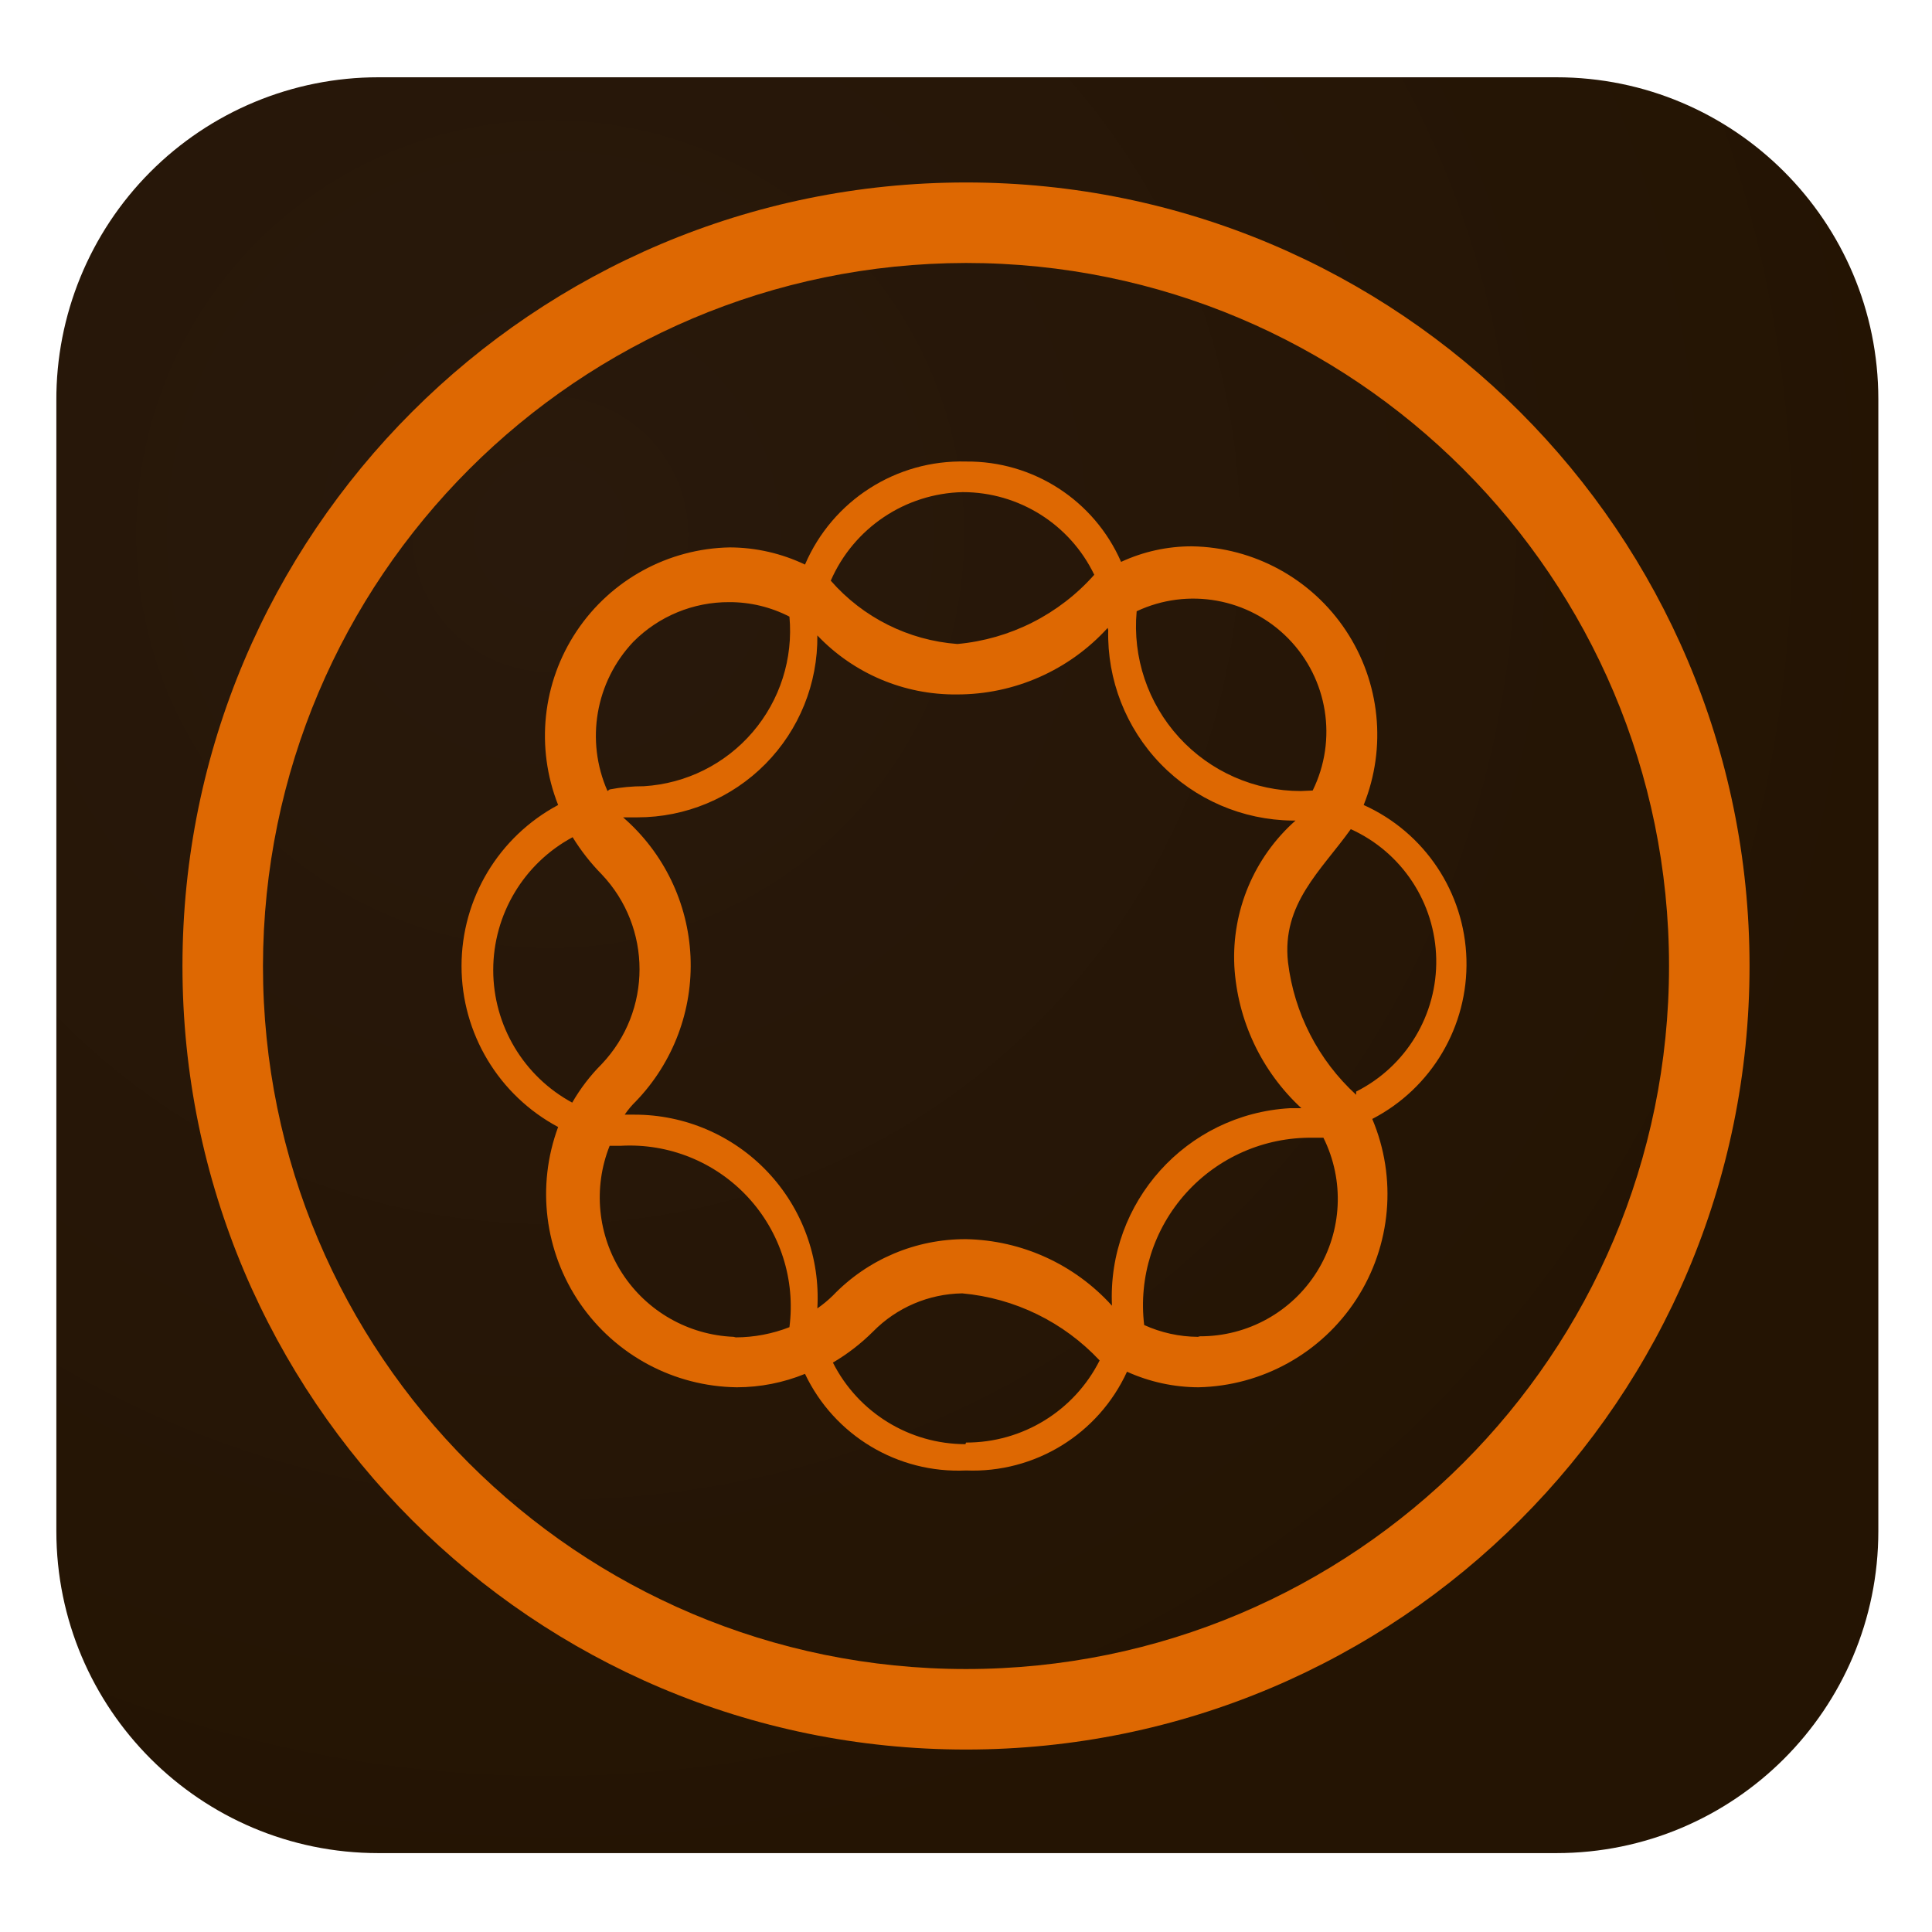
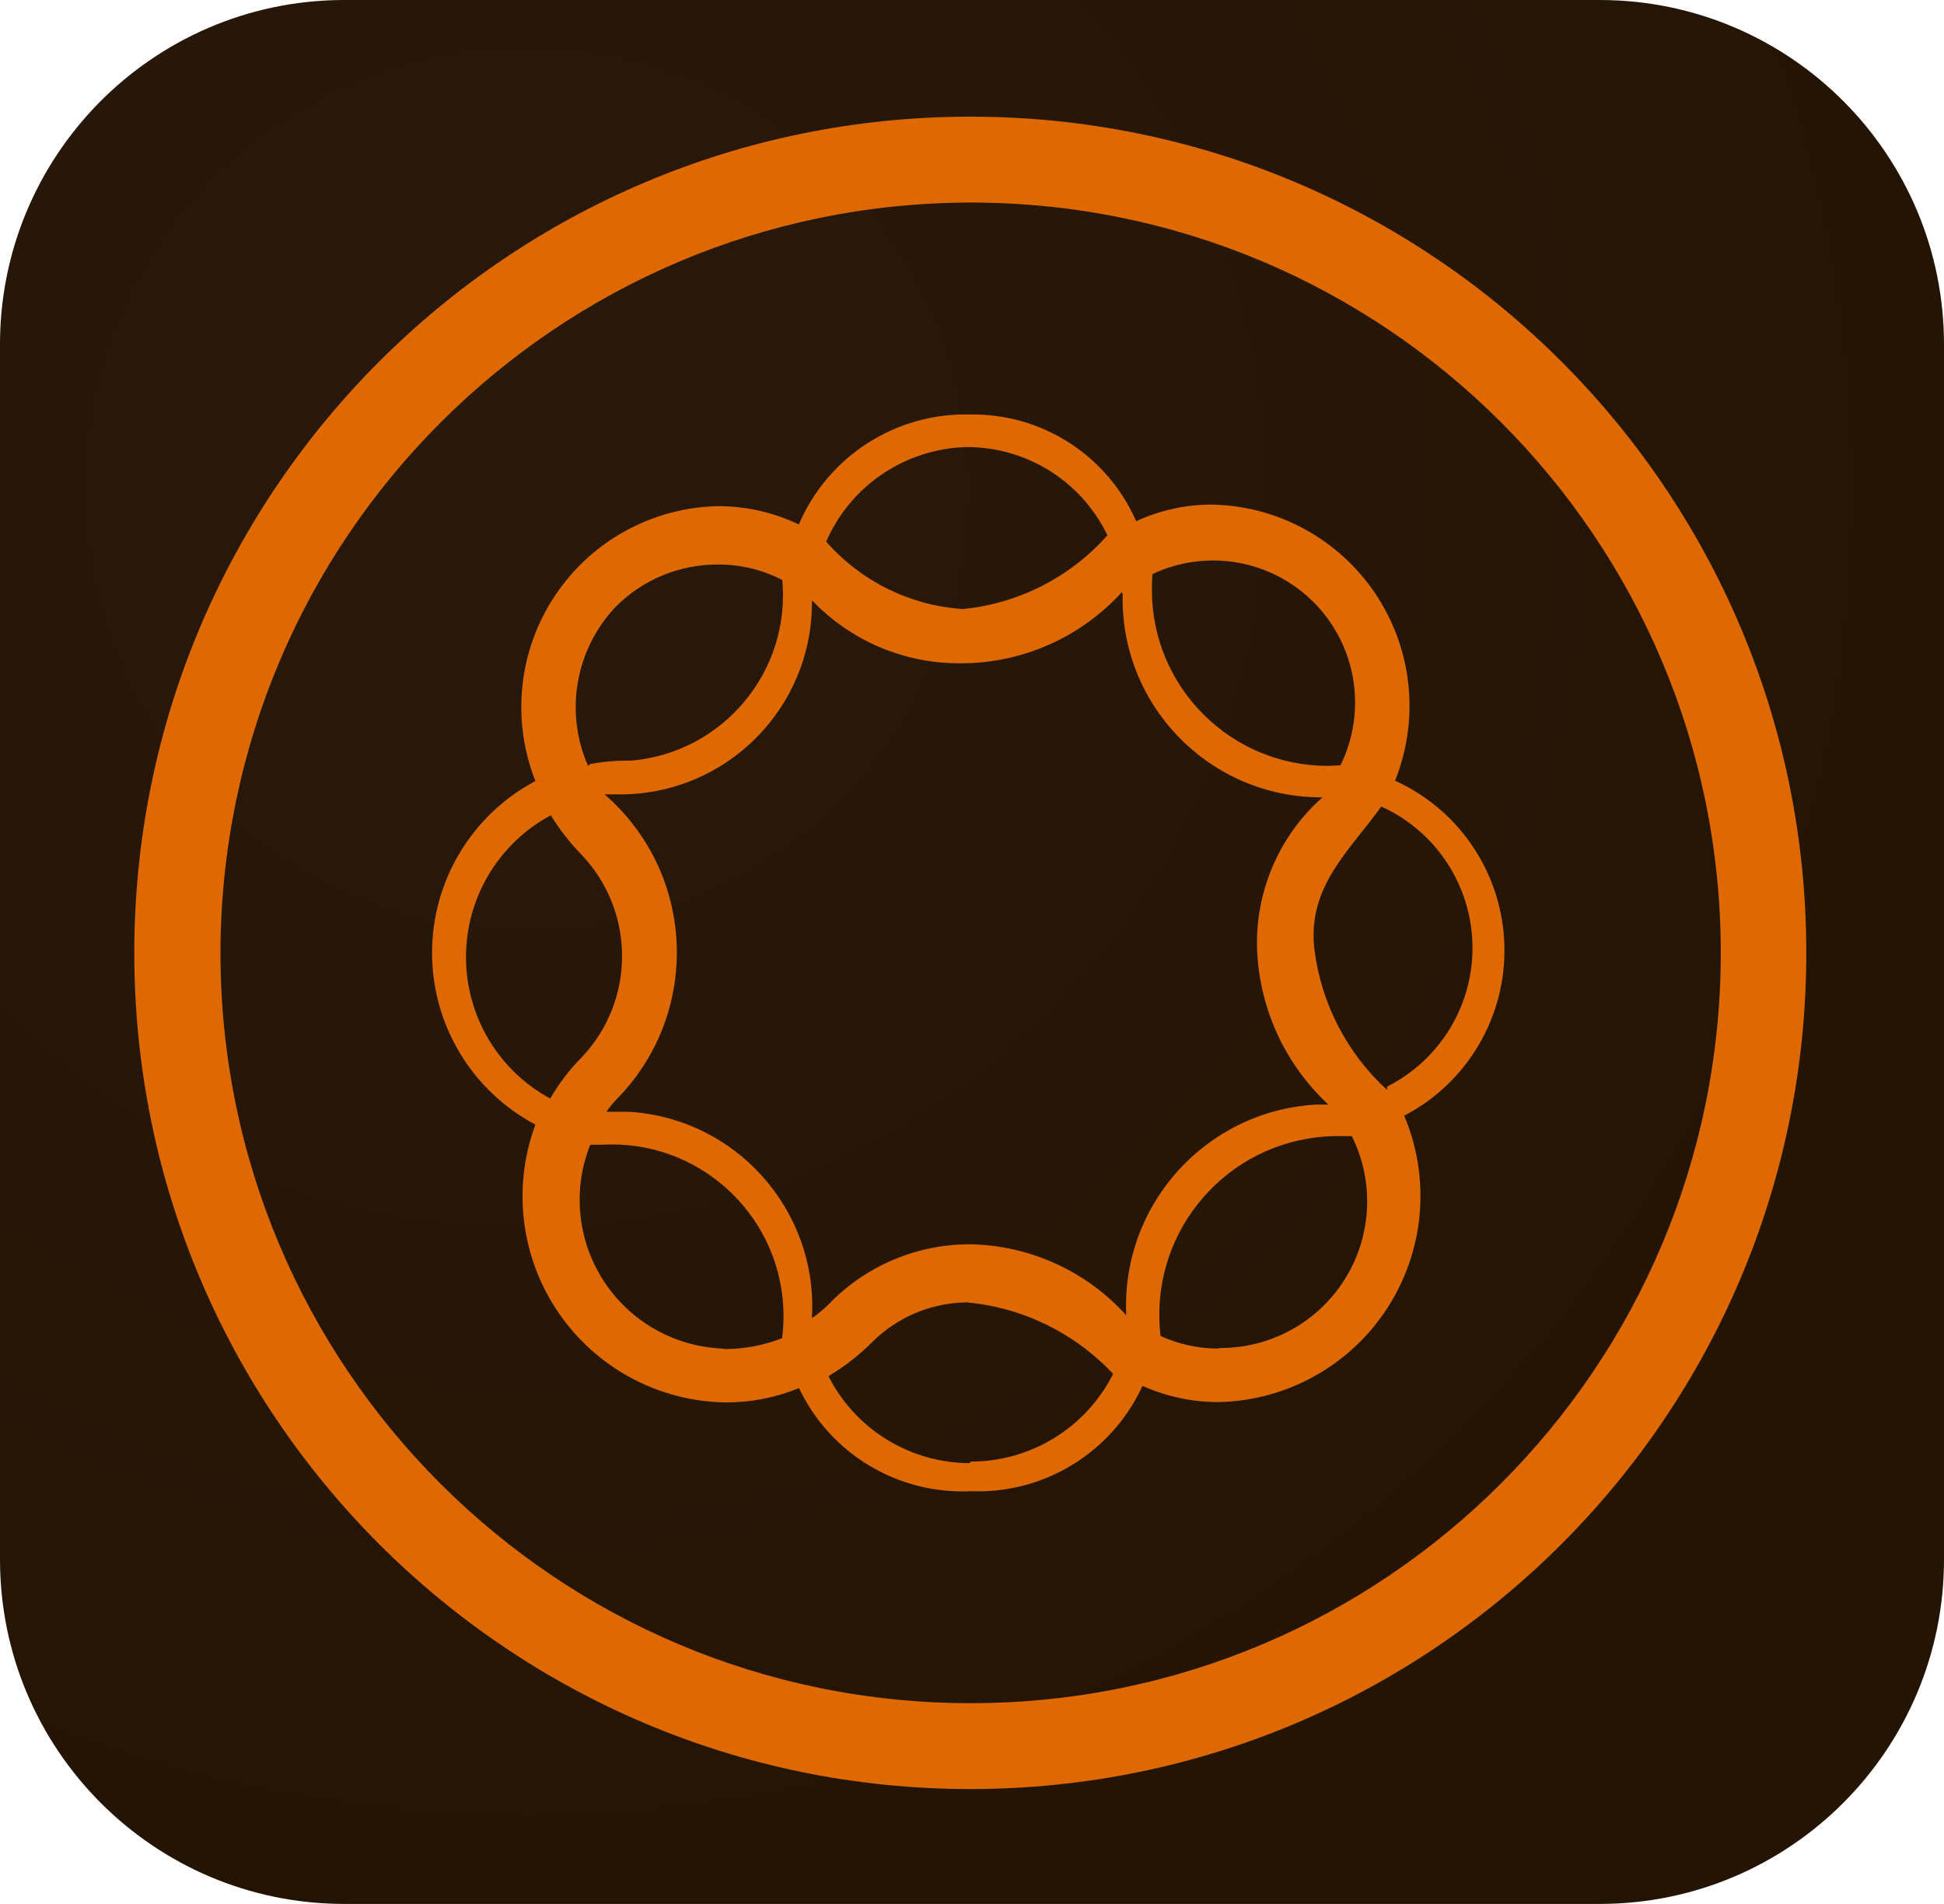
- <svg xmlns="http://www.w3.org/2000/svg" viewBox="0 0 36 36">
+ <svg xmlns="http://www.w3.org/2000/svg" viewBox="0 0 240 235">
  <defs>
    <style>.a{fill:url(#a);}.b{fill:#de6802;}</style>
-     <radialGradient id="a" cx="10.25" cy="9.95" r="25.72" gradientUnits="userSpaceOnUse">
+     <radialGradient id="a" cx="341.04" cy="-13.7" r="181.82" gradientTransform="matrix(1, 0, 0, -1, -276, 46.67)" gradientUnits="userSpaceOnUse">
      <stop offset="0" stop-color="#29190c" />
      <stop offset="1" stop-color="#241403" />
    </radialGradient>
  </defs>
-   <path class="a" d="M7.05,1.44H29a6,6,0,0,1,6,6V28.53a6,6,0,0,1-6,6H7.05a6,6,0,0,1-6-6V7.47A6,6,0,0,1,7.05,1.44Z" />
-   <path class="b" d="M18,4.9A13.1,13.1,0,1,1,4.9,18,13.12,13.12,0,0,1,18,4.9m0-1.5A14.6,14.6,0,1,0,32.6,18,14.6,14.6,0,0,0,18,3.4Z" />
-   <path class="b" d="M18,8.6a3.17,3.17,0,0,0-3,1.92,3.28,3.28,0,0,0-1.4-.32A3.51,3.51,0,0,0,10.4,15a3.4,3.4,0,0,0,0,6,3.6,3.6,0,0,0,3.33,4.85A3.37,3.37,0,0,0,15,25.6a3.16,3.16,0,0,0,3,1.8,3.16,3.16,0,0,0,3-1.84,3.26,3.26,0,0,0,1.33.29,3.6,3.6,0,0,0,3.24-5A3.25,3.25,0,0,0,25.41,15a3.51,3.51,0,0,0-3.2-4.82,3.12,3.12,0,0,0-1.32.29A3.12,3.12,0,0,0,18,8.6ZM17.84,12a3.48,3.48,0,0,1-2.36-1.18,2.75,2.75,0,0,1,2.46-1.65,2.72,2.72,0,0,1,2.45,1.54A3.88,3.88,0,0,1,17.84,12Zm6.4,2.74a3.07,3.07,0,0,1-3.06-3.35,2.48,2.48,0,0,1,3.28,3.34Zm-12.92,0a2.55,2.55,0,0,1,.48-2.78,2.5,2.5,0,0,1,1.79-.74,2.43,2.43,0,0,1,1.12.27A2.9,2.9,0,0,1,12,14.65h0a3.39,3.39,0,0,0-.64.06Zm9.33-3a3.47,3.47,0,0,0,3.43,3.55h.06A3.4,3.4,0,0,0,23,18a3.91,3.91,0,0,0,1.25,2.65h-.22a3.52,3.52,0,0,0-3.31,3.68A3.76,3.76,0,0,0,18,23.09a3.42,3.42,0,0,0-2.48,1.05h0a2.17,2.17,0,0,1-.29.24,3.41,3.41,0,0,0-3.41-3.61h-.18a1.64,1.64,0,0,1,.21-.25h0a3.65,3.65,0,0,0-.24-5.29l.27,0h0a3.35,3.35,0,0,0,3.35-3.39,3.54,3.54,0,0,0,2.6,1.1,3.79,3.79,0,0,0,2.81-1.24Zm4.62,8.66A4,4,0,0,1,24,17.93c-.12-1.09.62-1.71,1.17-2.48a2.71,2.71,0,0,1,.1,4.89Zm-14.6.15a2.81,2.81,0,0,1,0-4.95,3.9,3.9,0,0,0,.54.69,2.57,2.57,0,0,1,0,3.54h0a3.44,3.44,0,0,0-.55.72Zm11.65,4.36a2.46,2.46,0,0,1-1-.22,3.12,3.12,0,0,1,3.14-3.49h.2a2.56,2.56,0,0,1-2.3,3.7Zm-8.65,0a2.6,2.6,0,0,1-2.31-3.56h.21a3,3,0,0,1,3.14,3.38,2.77,2.77,0,0,1-1,.19Zm4.32,2a2.77,2.77,0,0,1-2.47-1.52,3.77,3.77,0,0,0,.75-.58h0a2.38,2.38,0,0,1,1.66-.71,4,4,0,0,1,2.56,1.25A2.78,2.78,0,0,1,18,26.88Z" />
+   <path class="a" d="M42.42,0H197.58A42.52,42.52,0,0,1,240,42.61V192.39A42.52,42.52,0,0,1,197.58,235H42.42A42.52,42.52,0,0,1,0,192.39V42.82A42.52,42.52,0,0,1,42.2,0Z" />
+   <path class="b" d="M119.82,25a92.61,92.61,0,1,1-92.6,92.61h0A92.74,92.74,0,0,1,119.82,25m0-10.6A103.21,103.21,0,1,0,223,117.61h0A103.2,103.2,0,0,0,119.82,14.4Z" />
+   <path class="b" d="M119.82,51.16a22.38,22.38,0,0,0-21.2,13.57,23.13,23.13,0,0,0-9.9-2.26A24.8,24.8,0,0,0,66.1,96.4a24,24,0,0,0,0,42.41A25.44,25.44,0,0,0,89.64,173.1a23.64,23.64,0,0,0,9-1.77,22.34,22.34,0,0,0,21.2,12.73,22.36,22.36,0,0,0,21.21-13,23,23,0,0,0,9.4,2,25.45,25.45,0,0,0,22.91-35.35,23,23,0,0,0-1.13-41.35,24.84,24.84,0,0,0-22.63-34.08,22.29,22.29,0,0,0-9.33,2.05A22,22,0,0,0,119.82,51.16Zm-1.13,24A24.59,24.59,0,0,1,102,66.85,19.45,19.45,0,0,1,119.4,55.18a19.25,19.25,0,0,1,17.32,10.89A27.42,27.42,0,0,1,118.69,75.19Zm45.25,19.37a21.71,21.71,0,0,1-21.73-21.68c0-.67,0-1.34.09-2a17.53,17.53,0,0,1,23.19,23.61Zm-91.34,0A18,18,0,0,1,76,74.91a17.66,17.66,0,0,1,12.66-5.23,17.08,17.08,0,0,1,7.92,1.91A20.51,20.51,0,0,1,78,93.88l-.62,0h0a23.81,23.81,0,0,0-4.53.43Zm66-21.21a24.52,24.52,0,0,0,23.95,25.09h.72a24,24,0,0,0-8.06,19.16A27.62,27.62,0,0,0,164,136.34h-1.56a24.89,24.89,0,0,0-23.4,26,26.58,26.58,0,0,0-19.23-8.76A24.15,24.15,0,0,0,102.29,161h0a16,16,0,0,1-2.05,1.7,24.11,24.11,0,0,0-22.65-25.48c-.48,0-1,0-1.45,0H74.86a12,12,0,0,1,1.49-1.77h0a25.8,25.8,0,0,0-.7-36.48c-.32-.32-.66-.62-1-.92h1.91a23.67,23.67,0,0,0,23.68-23.68v-.28a25.07,25.07,0,0,0,18.38,7.78,26.84,26.84,0,0,0,19.87-8.77Zm32.66,61.22a28.22,28.22,0,0,1-9-17.46c-.85-7.7,4.38-12.09,8.27-17.53a19.16,19.16,0,0,1,.71,34.57ZM68,135.63a19.86,19.86,0,0,1,0-35,27.63,27.63,0,0,0,3.81,4.88,18.16,18.16,0,0,1,0,25h0a24.32,24.32,0,0,0-3.88,5.09Zm82.35,30.82a17.25,17.25,0,0,1-7.07-1.55,22.06,22.06,0,0,1,19.29-24.52,21.74,21.74,0,0,1,2.91-.15h1.41a18.09,18.09,0,0,1-16.25,26.15Zm-61.15,0a18.37,18.37,0,0,1-16.33-25.16h1.49a21.2,21.2,0,0,1,22.34,20,21.9,21.9,0,0,1-.14,3.88,19.47,19.47,0,0,1-7.07,1.34Zm30.54,14.14a19.58,19.58,0,0,1-17.46-10.74,26.73,26.73,0,0,0,5.3-4.1h0a16.85,16.85,0,0,1,11.74-5,28.31,28.31,0,0,1,18.1,8.83,19.66,19.66,0,0,1-17.61,10.82Z" />
</svg>
